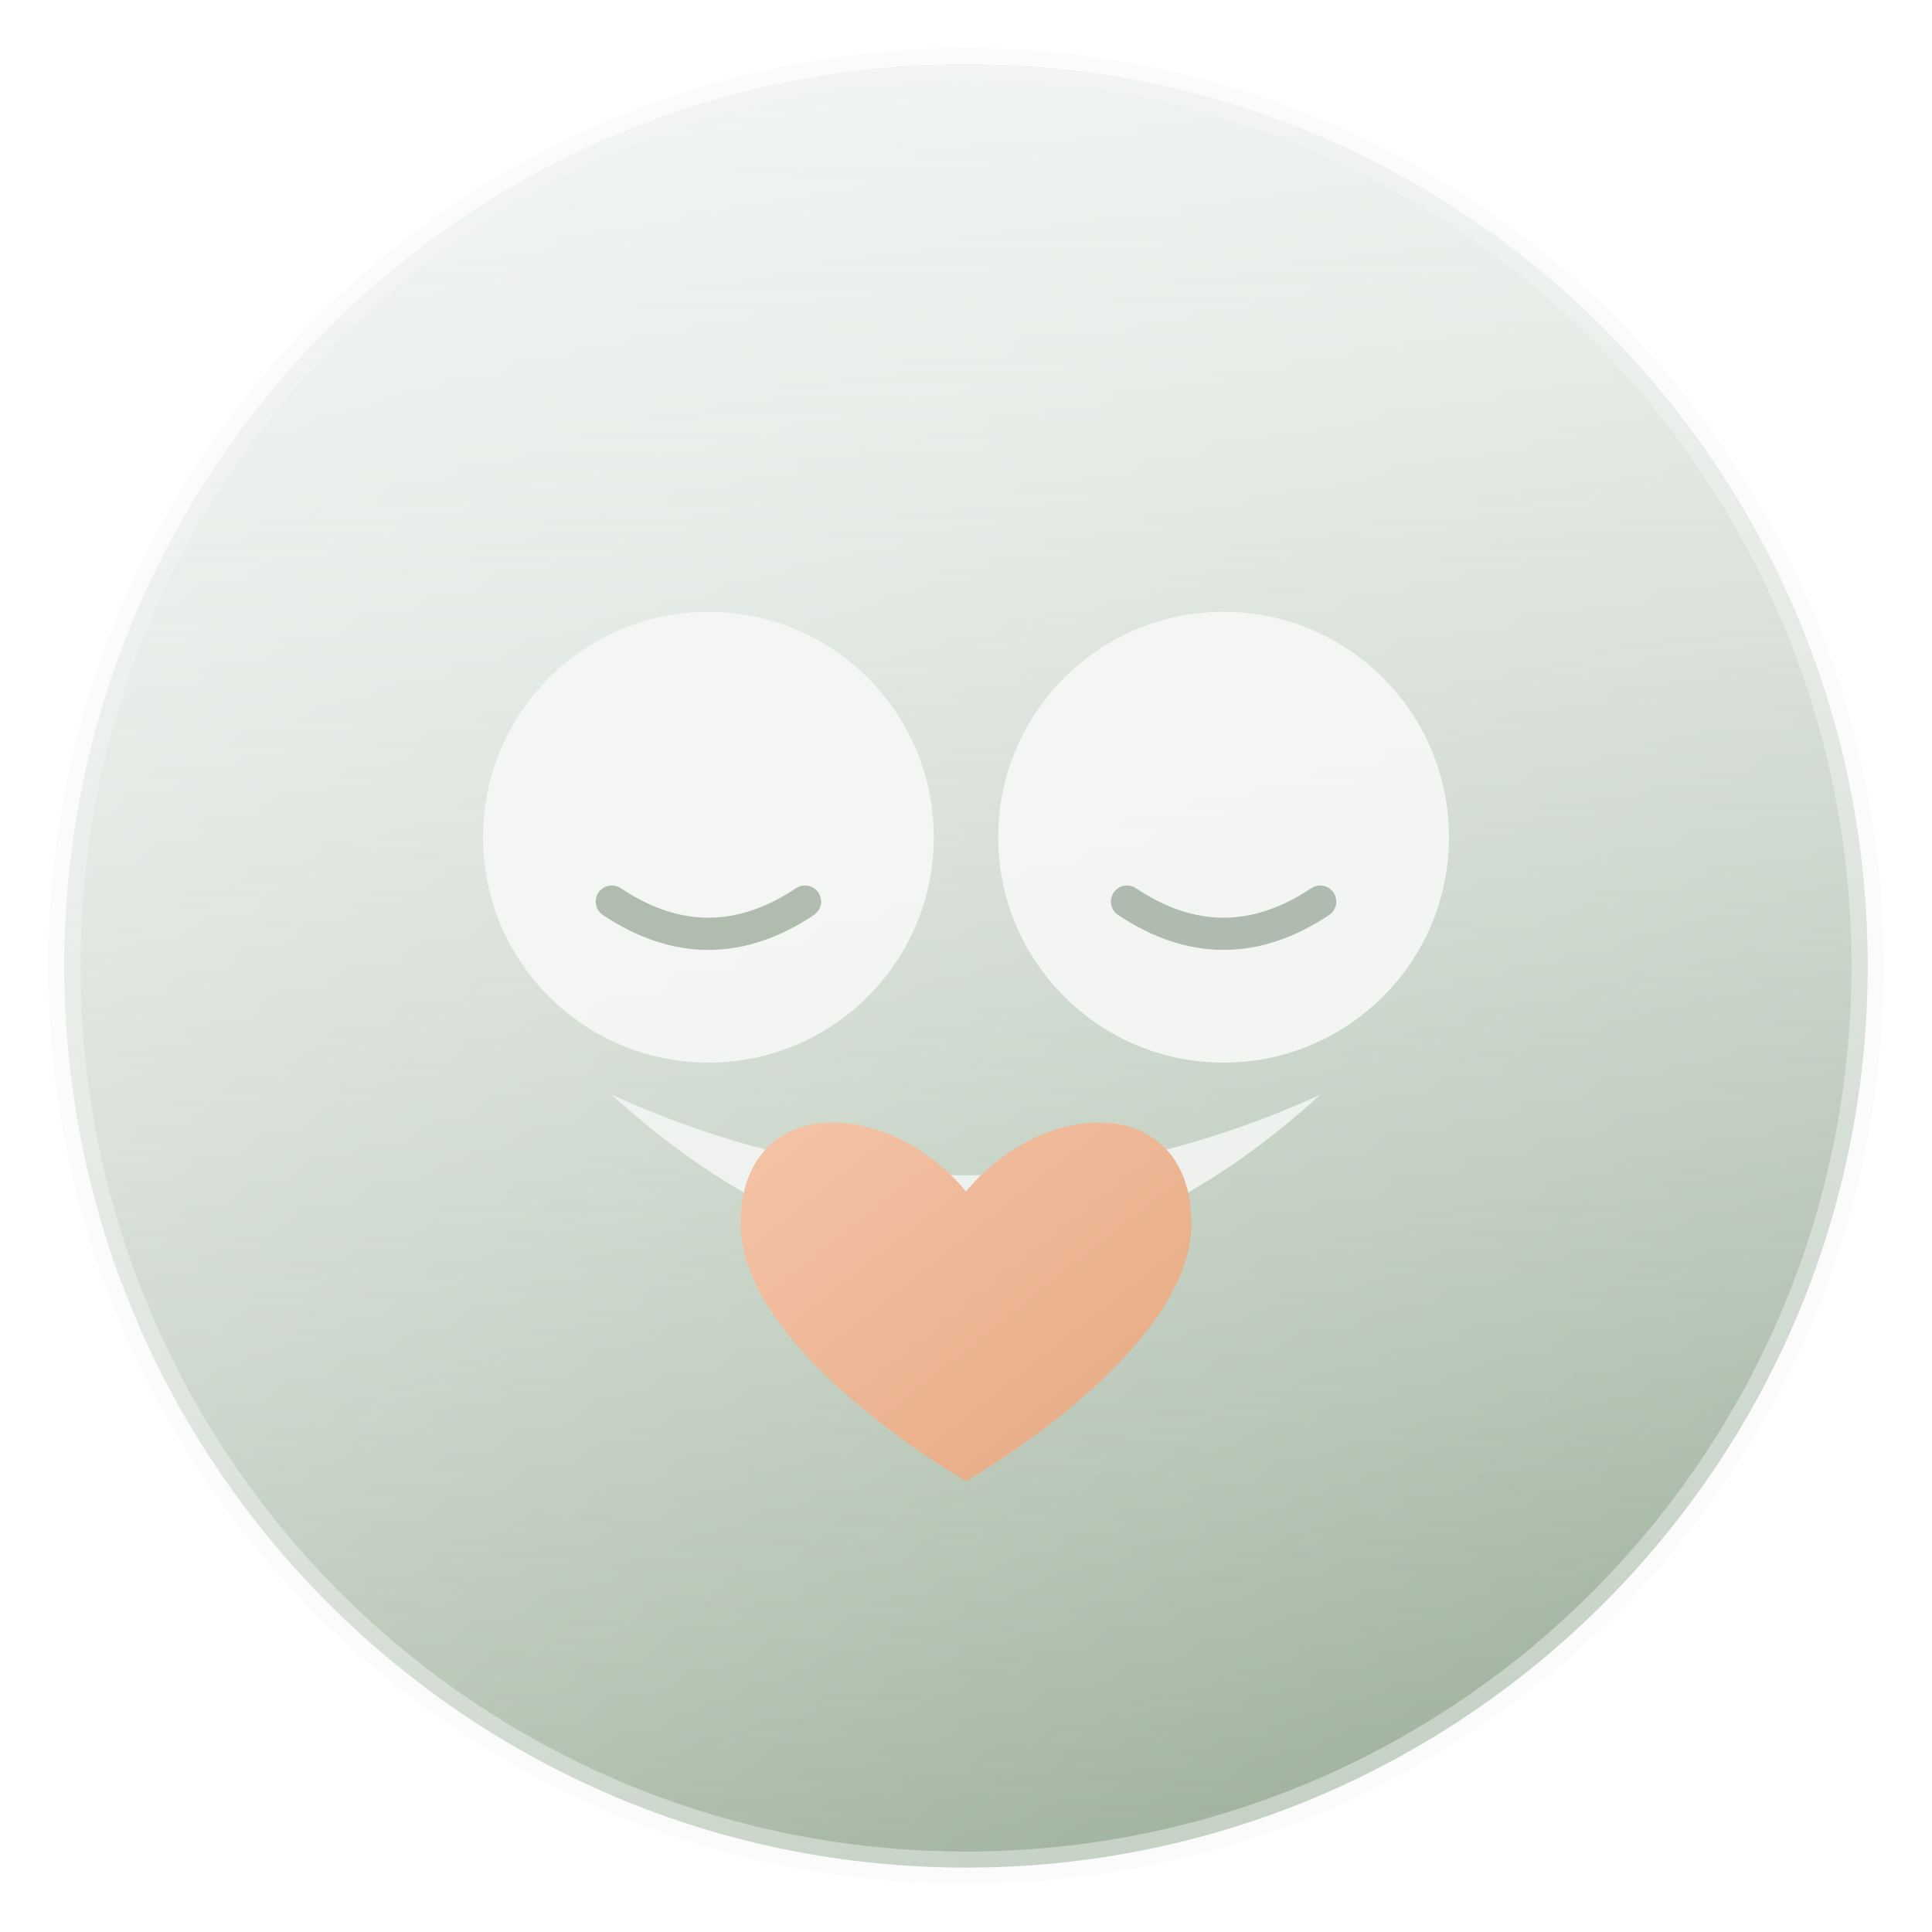
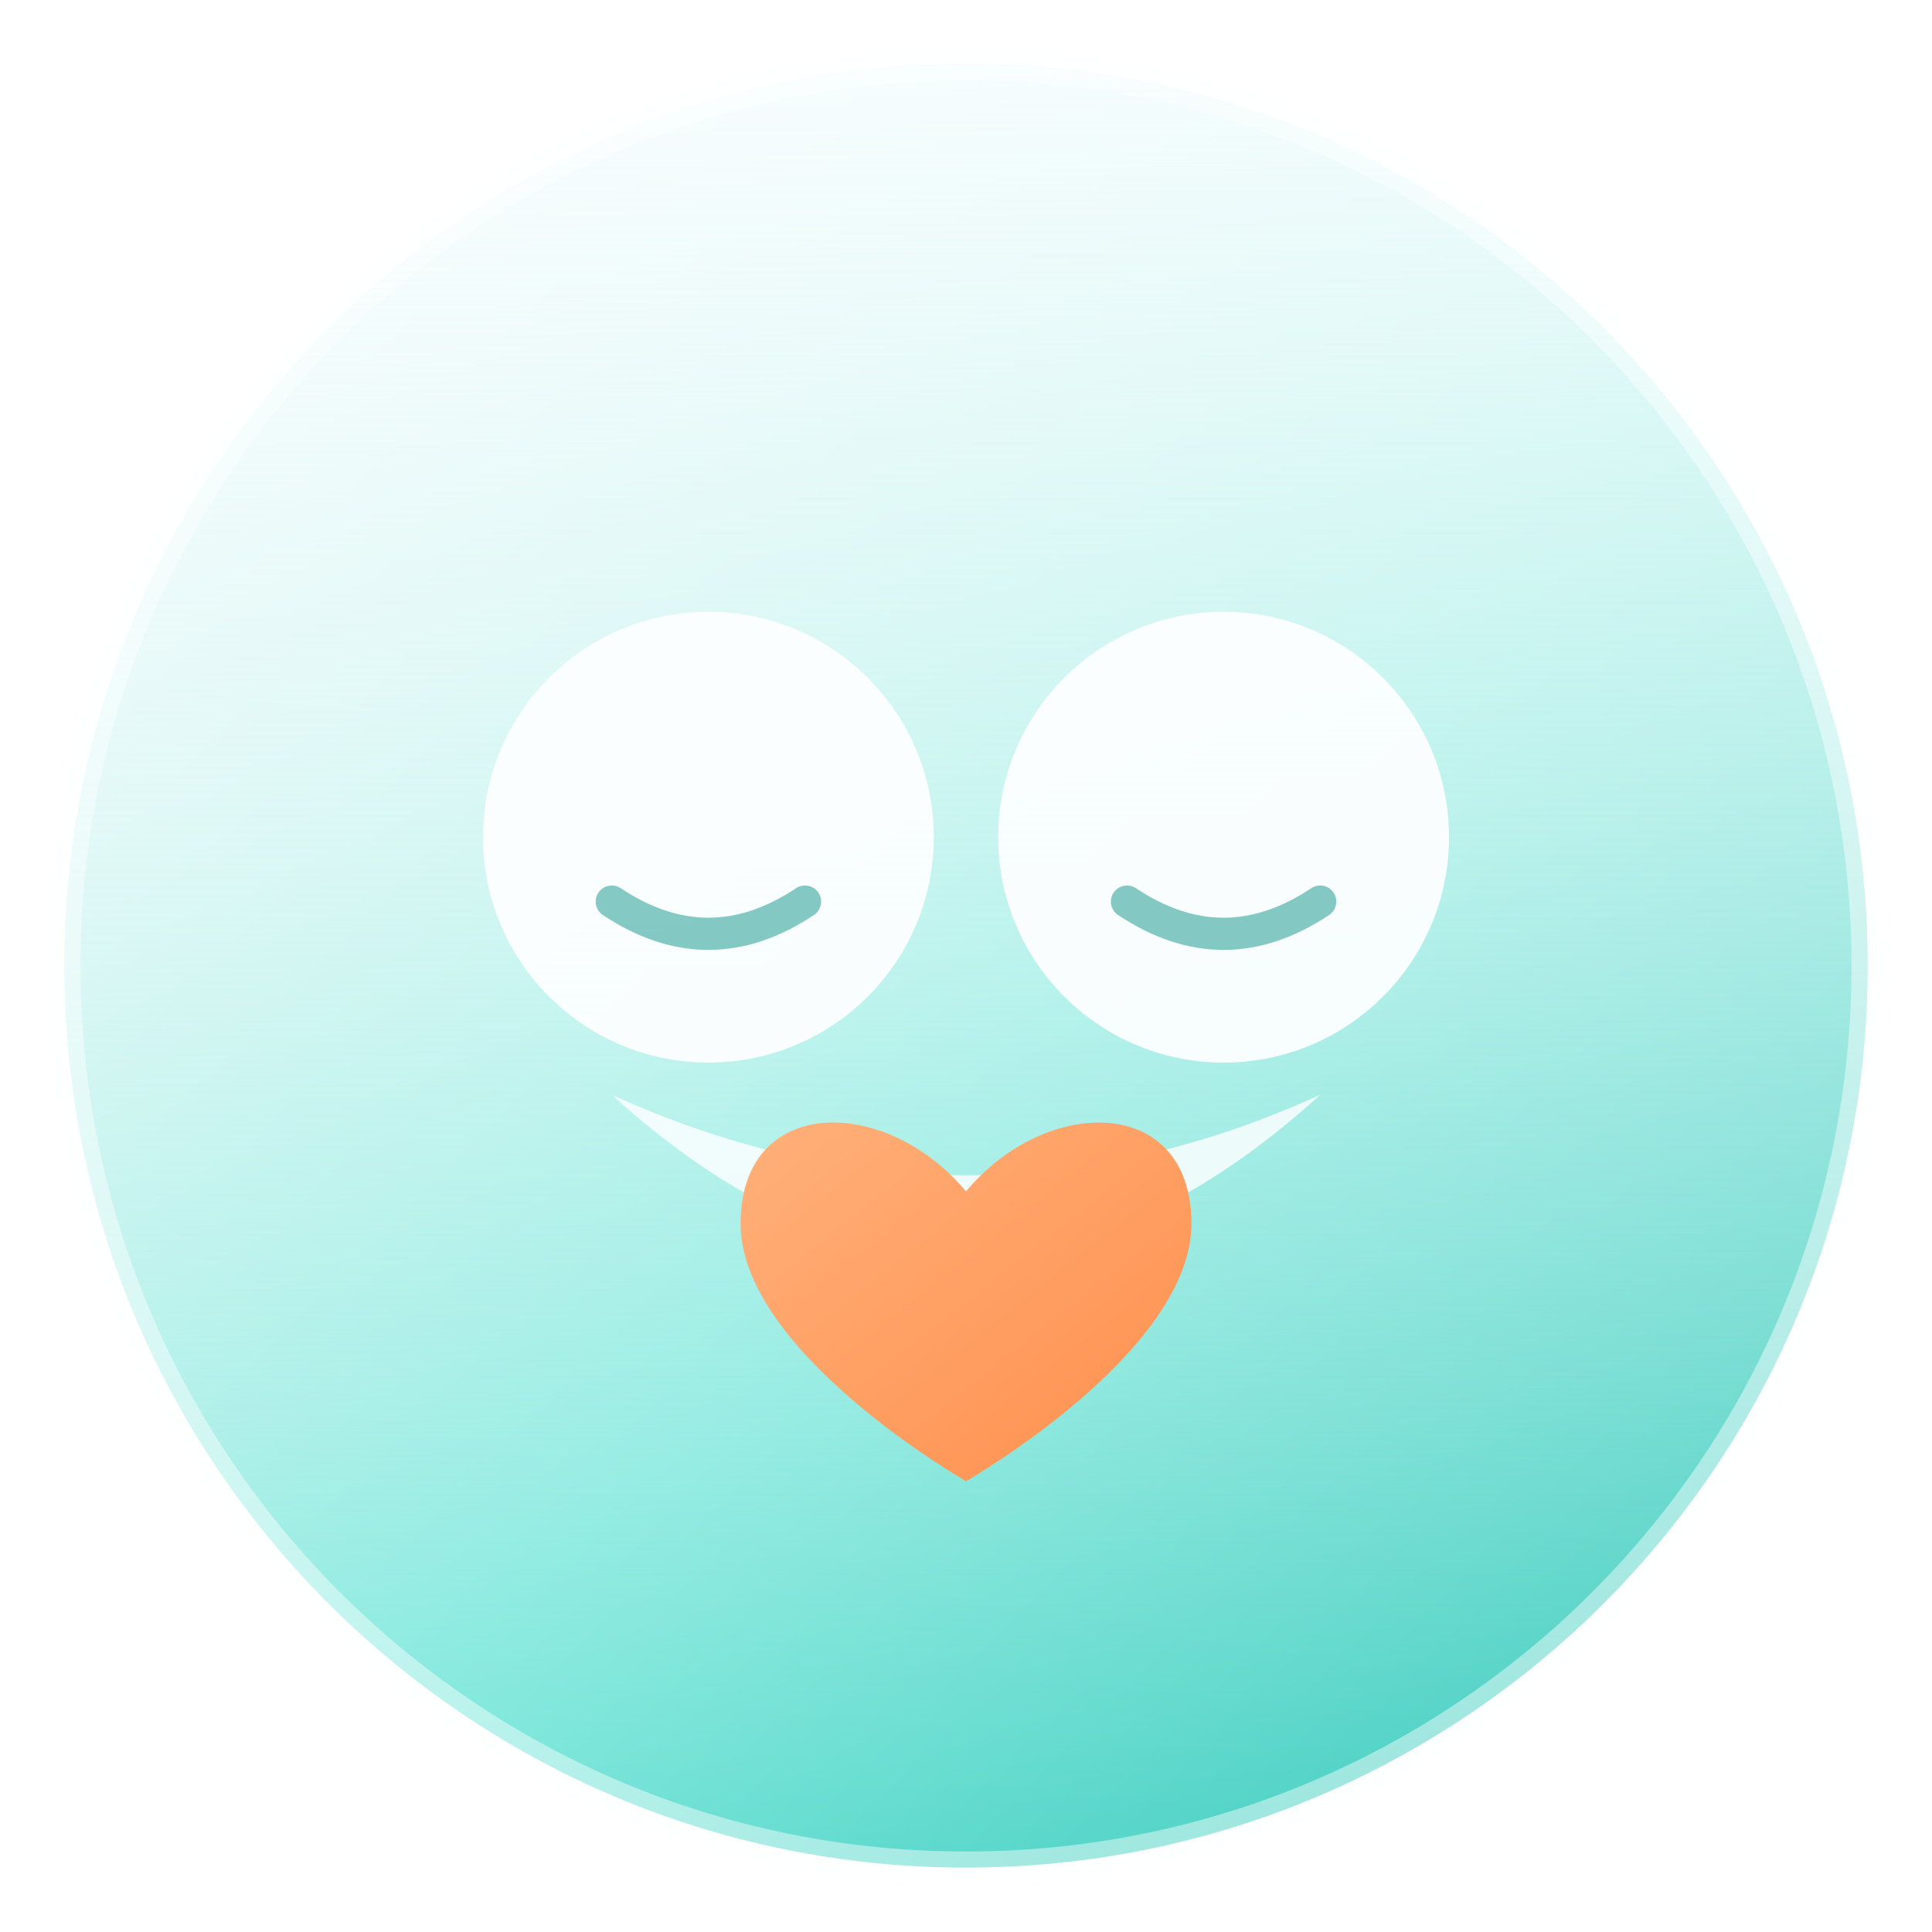
<svg xmlns="http://www.w3.org/2000/svg" viewBox="0 0 120 120" role="img" aria-label="Saathi">
  <defs>
    <linearGradient id="warmBg" x1="0%" y1="0%" x2="100%" y2="100%">
-       <stop offset="0%" stop-color="#e8edea" />
-       <stop offset="55%" stop-color="#b5c4b3" />
-       <stop offset="100%" stop-color="#8fa68e" />
+       <stop offset="0%" stop-color="#f4fafa" />
+       <stop offset="55%" stop-color="#7ee8dc" />
+       <stop offset="100%" stop-color="#2ec4b6" />
    </linearGradient>
    <linearGradient id="glow" x1="50%" y1="0%" x2="50%" y2="100%">
-       <stop offset="0%" stop-color="#f4f7f5" stop-opacity="0.9" />
-       <stop offset="100%" stop-color="#f4f7f5" stop-opacity="0" />
+       <stop offset="0%" stop-color="#fcfeff" stop-opacity="0.9" />
+       <stop offset="100%" stop-color="#fcfeff" stop-opacity="0" />
    </linearGradient>
    <linearGradient id="heart" x1="0%" y1="0%" x2="100%" y2="100%">
-       <stop offset="0%" stop-color="#f4c4a8" />
-       <stop offset="100%" stop-color="#e5a880" />
+       <stop offset="0%" stop-color="#ffb07a" />
+       <stop offset="100%" stop-color="#ff8f4d" />
    </linearGradient>
  </defs>
  <circle cx="60" cy="60" r="56" fill="url(#warmBg)" />
  <circle cx="60" cy="60" r="56" fill="url(#glow)" />
-   <circle cx="60" cy="60" r="56" fill="none" stroke="#f4f7f5" stroke-width="2" opacity="0.45" />
-   <circle cx="44" cy="52" r="14" fill="#f4f7f5" opacity="0.95" />
-   <circle cx="76" cy="52" r="14" fill="#f4f7f5" opacity="0.95" />
-   <path d="M38 68 Q60 88 82 68 Q60 78 38 68Z" fill="#f4f7f5" opacity="0.85" />
+   <circle cx="60" cy="60" r="56" fill="none" stroke="#fcfeff" stroke-width="2" opacity="0.45" />
+   <circle cx="44" cy="52" r="14" fill="#fcfeff" opacity="0.95" />
+   <circle cx="76" cy="52" r="14" fill="#fcfeff" opacity="0.95" />
+   <path d="M38 68 Q60 88 82 68 Q60 78 38 68Z" fill="#fcfeff" opacity="0.85" />
  <path d="M60 74 C55 68 46 68 46 76 C46 84 60 92 60 92 C60 92 74 84 74 76 C74 68 65 68 60 74Z" fill="url(#heart)" />
-   <path d="M38 56 Q44 60 50 56" stroke="#6b8269" stroke-width="2" fill="none" stroke-linecap="round" opacity="0.5" />
-   <path d="M70 56 Q76 60 82 56" stroke="#6b8269" stroke-width="2" fill="none" stroke-linecap="round" opacity="0.5" />
+   <path d="M38 56 Q44 60 50 56" stroke="#0d9488" stroke-width="2" fill="none" stroke-linecap="round" opacity="0.5" />
+   <path d="M70 56 Q76 60 82 56" stroke="#0d9488" stroke-width="2" fill="none" stroke-linecap="round" opacity="0.5" />
</svg>
